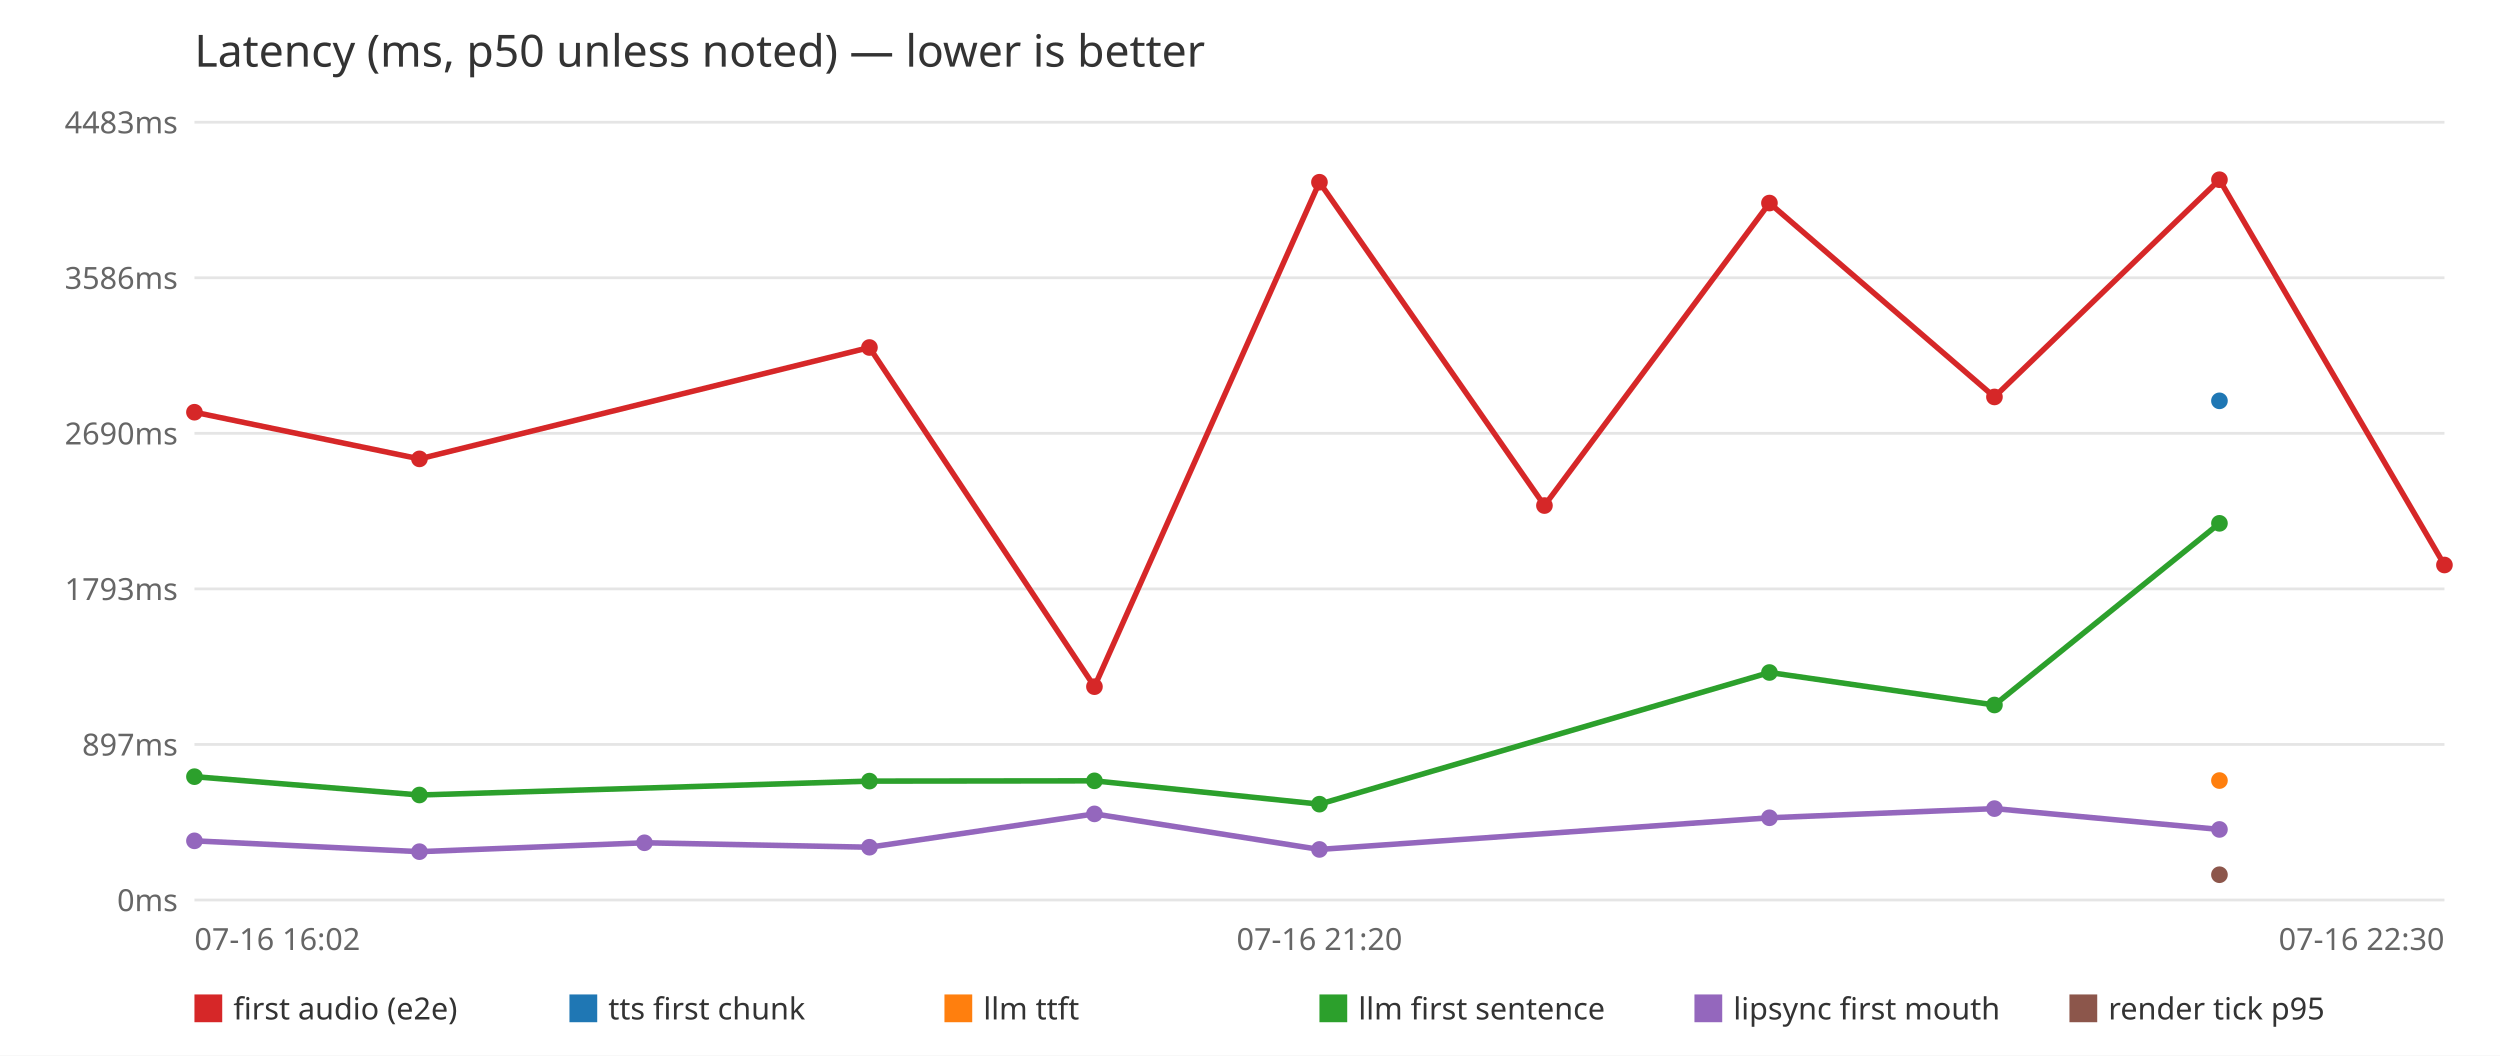
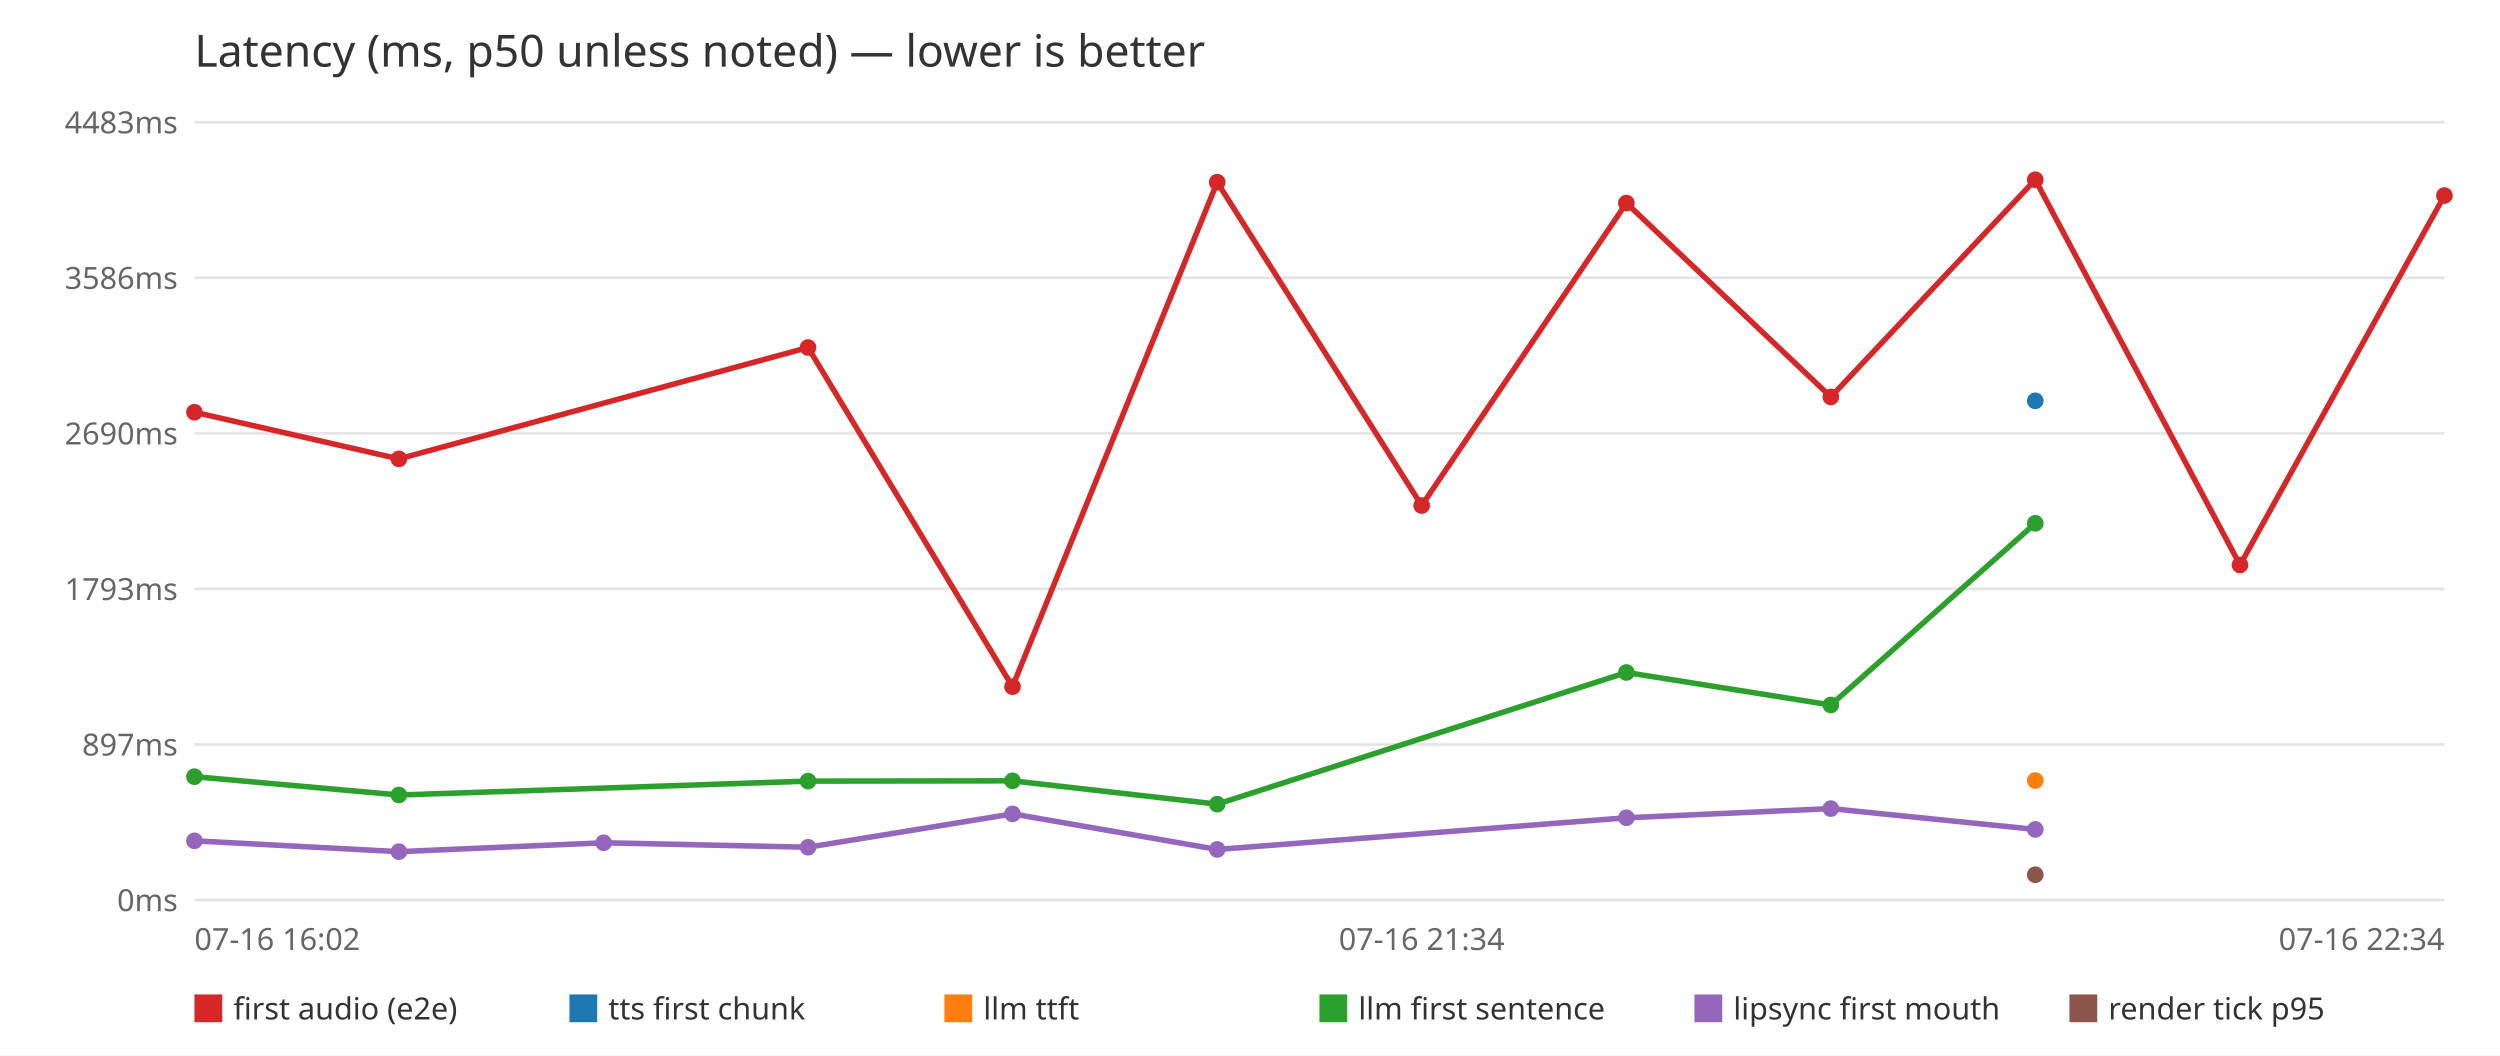
<svg xmlns="http://www.w3.org/2000/svg" width="900" height="380" viewBox="0 0 900 380" font-family="sans-serif">
  <rect width="900" height="380" fill="white" />
  <text x="70" y="24" font-size="16" fill="#333">Latency (ms, p50 unless noted) — lower is better</text>
  <line x1="70" y1="324.0" x2="880" y2="324.0" stroke="#e5e5e5" />
  <text x="64" y="328.0" font-size="11" fill="#666" text-anchor="end">0ms</text>
  <line x1="70" y1="268.0" x2="880" y2="268.0" stroke="#e5e5e5" />
  <text x="64" y="272.0" font-size="11" fill="#666" text-anchor="end">897ms</text>
  <line x1="70" y1="212.0" x2="880" y2="212.0" stroke="#e5e5e5" />
  <text x="64" y="216.0" font-size="11" fill="#666" text-anchor="end">1793ms</text>
  <line x1="70" y1="156.0" x2="880" y2="156.0" stroke="#e5e5e5" />
  <text x="64" y="160.0" font-size="11" fill="#666" text-anchor="end">2690ms</text>
  <line x1="70" y1="100.0" x2="880" y2="100.0" stroke="#e5e5e5" />
  <text x="64" y="104.0" font-size="11" fill="#666" text-anchor="end">3586ms</text>
  <line x1="70" y1="44.0" x2="880" y2="44.0" stroke="#e5e5e5" />
  <text x="64" y="48.0" font-size="11" fill="#666" text-anchor="end">4483ms</text>
  <text x="70.0" y="342" font-size="11" fill="#666" text-anchor="start">07-16 16:02</text>
-   <text x="475.0" y="342" font-size="11" fill="#666" text-anchor="middle">07-16 21:20</text>
-   <text x="880.0" y="342" font-size="11" fill="#666" text-anchor="end">07-16 22:30</text>
-   <polyline points="70.0,148.4 151.0,165.2 313.0,125.1 394.0,247.2 475.0,65.6 556.0,182.0 637.0,73.1 718.0,142.9 799.0,64.7 880.0,203.4" fill="none" stroke="#d62728" stroke-width="2" />
+   <text x="511.8" y="342" font-size="11" fill="#666" text-anchor="middle">07-16 21:34</text>
+   <text x="880.0" y="342" font-size="11" fill="#666" text-anchor="end">07-16 22:34</text>
+   <polyline points="70.0,148.4 143.6,165.2 290.9,125.1 364.5,247.2 438.2,65.6 511.8,182.0 585.5,73.1 659.1,142.9 732.7,64.7 806.4,203.4 880.0,70.4" fill="none" stroke="#d62728" stroke-width="2" />
  <circle cx="70.0" cy="148.4" r="3" fill="#d62728" />
-   <circle cx="151.0" cy="165.2" r="3" fill="#d62728" />
-   <circle cx="313.0" cy="125.1" r="3" fill="#d62728" />
-   <circle cx="394.0" cy="247.2" r="3" fill="#d62728" />
-   <circle cx="475.0" cy="65.6" r="3" fill="#d62728" />
-   <circle cx="556.0" cy="182.0" r="3" fill="#d62728" />
-   <circle cx="637.0" cy="73.1" r="3" fill="#d62728" />
-   <circle cx="718.0" cy="142.9" r="3" fill="#d62728" />
-   <circle cx="799.0" cy="64.7" r="3" fill="#d62728" />
-   <circle cx="880.0" cy="203.4" r="3" fill="#d62728" />
+   <circle cx="143.6" cy="165.2" r="3" fill="#d62728" />
+   <circle cx="290.9" cy="125.1" r="3" fill="#d62728" />
+   <circle cx="364.5" cy="247.2" r="3" fill="#d62728" />
+   <circle cx="438.2" cy="65.6" r="3" fill="#d62728" />
+   <circle cx="511.8" cy="182.0" r="3" fill="#d62728" />
+   <circle cx="585.5" cy="73.1" r="3" fill="#d62728" />
+   <circle cx="659.1" cy="142.9" r="3" fill="#d62728" />
+   <circle cx="732.7" cy="64.7" r="3" fill="#d62728" />
+   <circle cx="806.4" cy="203.4" r="3" fill="#d62728" />
+   <circle cx="880.0" cy="70.4" r="3" fill="#d62728" />
  <rect x="70.0" y="358" width="10" height="10" fill="#d62728" />
  <text x="84.0" y="367" font-size="11" fill="#333">first audio (e2e)</text>
-   <polyline points="799.0,144.3" fill="none" stroke="#1f77b4" stroke-width="2" />
-   <circle cx="799.0" cy="144.3" r="3" fill="#1f77b4" />
+   <polyline points="732.7,144.3" fill="none" stroke="#1f77b4" stroke-width="2" />
+   <circle cx="732.7" cy="144.3" r="3" fill="#1f77b4" />
  <rect x="205.0" y="358" width="10" height="10" fill="#1f77b4" />
  <text x="219.0" y="367" font-size="11" fill="#333">tts first chunk</text>
-   <polyline points="799.0,281.0" fill="none" stroke="#ff7f0e" stroke-width="2" />
-   <circle cx="799.0" cy="281.0" r="3" fill="#ff7f0e" />
+   <polyline points="732.7,281.0" fill="none" stroke="#ff7f0e" stroke-width="2" />
+   <circle cx="732.7" cy="281.0" r="3" fill="#ff7f0e" />
  <rect x="340.0" y="358" width="10" height="10" fill="#ff7f0e" />
  <text x="354.0" y="367" font-size="11" fill="#333">llm ttft</text>
-   <polyline points="70.0,279.6 151.0,286.2 313.0,281.2 394.0,281.1 475.0,289.5 637.0,242.1 718.0,253.8 799.0,188.4" fill="none" stroke="#2ca02c" stroke-width="2" />
+   <polyline points="70.0,279.6 143.6,286.2 290.9,281.2 364.5,281.1 438.2,289.5 585.5,242.1 659.1,253.8 732.7,188.4" fill="none" stroke="#2ca02c" stroke-width="2" />
  <circle cx="70.0" cy="279.6" r="3" fill="#2ca02c" />
-   <circle cx="151.0" cy="286.2" r="3" fill="#2ca02c" />
-   <circle cx="313.0" cy="281.2" r="3" fill="#2ca02c" />
-   <circle cx="394.0" cy="281.1" r="3" fill="#2ca02c" />
-   <circle cx="475.0" cy="289.5" r="3" fill="#2ca02c" />
-   <circle cx="637.0" cy="242.1" r="3" fill="#2ca02c" />
-   <circle cx="718.0" cy="253.8" r="3" fill="#2ca02c" />
-   <circle cx="799.0" cy="188.4" r="3" fill="#2ca02c" />
+   <circle cx="143.6" cy="286.2" r="3" fill="#2ca02c" />
+   <circle cx="290.9" cy="281.2" r="3" fill="#2ca02c" />
+   <circle cx="364.5" cy="281.1" r="3" fill="#2ca02c" />
+   <circle cx="438.2" cy="289.5" r="3" fill="#2ca02c" />
+   <circle cx="585.5" cy="242.1" r="3" fill="#2ca02c" />
+   <circle cx="659.1" cy="253.8" r="3" fill="#2ca02c" />
+   <circle cx="732.7" cy="188.4" r="3" fill="#2ca02c" />
  <rect x="475.0" y="358" width="10" height="10" fill="#2ca02c" />
  <text x="489.0" y="367" font-size="11" fill="#333">llm first sentence</text>
-   <polyline points="70.0,302.7 151.0,306.6 232.0,303.4 313.0,305.0 394.0,293.0 475.0,305.8 637.0,294.4 718.0,291.1 799.0,298.6" fill="none" stroke="#9467bd" stroke-width="2" />
+   <polyline points="70.0,302.7 143.6,306.6 217.3,303.4 290.9,305.0 364.5,293.0 438.2,305.8 585.5,294.4 659.1,291.1 732.7,298.6" fill="none" stroke="#9467bd" stroke-width="2" />
  <circle cx="70.0" cy="302.7" r="3" fill="#9467bd" />
-   <circle cx="151.0" cy="306.6" r="3" fill="#9467bd" />
-   <circle cx="232.0" cy="303.4" r="3" fill="#9467bd" />
-   <circle cx="313.0" cy="305.0" r="3" fill="#9467bd" />
-   <circle cx="394.0" cy="293.0" r="3" fill="#9467bd" />
-   <circle cx="475.0" cy="305.8" r="3" fill="#9467bd" />
-   <circle cx="637.0" cy="294.4" r="3" fill="#9467bd" />
-   <circle cx="718.0" cy="291.1" r="3" fill="#9467bd" />
-   <circle cx="799.0" cy="298.6" r="3" fill="#9467bd" />
+   <circle cx="143.6" cy="306.6" r="3" fill="#9467bd" />
+   <circle cx="217.3" cy="303.4" r="3" fill="#9467bd" />
+   <circle cx="290.9" cy="305.0" r="3" fill="#9467bd" />
+   <circle cx="364.5" cy="293.0" r="3" fill="#9467bd" />
+   <circle cx="438.2" cy="305.8" r="3" fill="#9467bd" />
+   <circle cx="585.5" cy="294.4" r="3" fill="#9467bd" />
+   <circle cx="659.1" cy="291.1" r="3" fill="#9467bd" />
+   <circle cx="732.7" cy="298.6" r="3" fill="#9467bd" />
  <rect x="610.0" y="358" width="10" height="10" fill="#9467bd" />
  <text x="624.0" y="367" font-size="11" fill="#333">lipsync first mouth</text>
-   <polyline points="799.0,314.9" fill="none" stroke="#8c564b" stroke-width="2" />
-   <circle cx="799.0" cy="314.9" r="3" fill="#8c564b" />
+   <polyline points="732.7,314.9" fill="none" stroke="#8c564b" stroke-width="2" />
+   <circle cx="732.7" cy="314.9" r="3" fill="#8c564b" />
  <rect x="745.0" y="358" width="10" height="10" fill="#8c564b" />
  <text x="759.0" y="367" font-size="11" fill="#333">render tick p95</text>
</svg>
